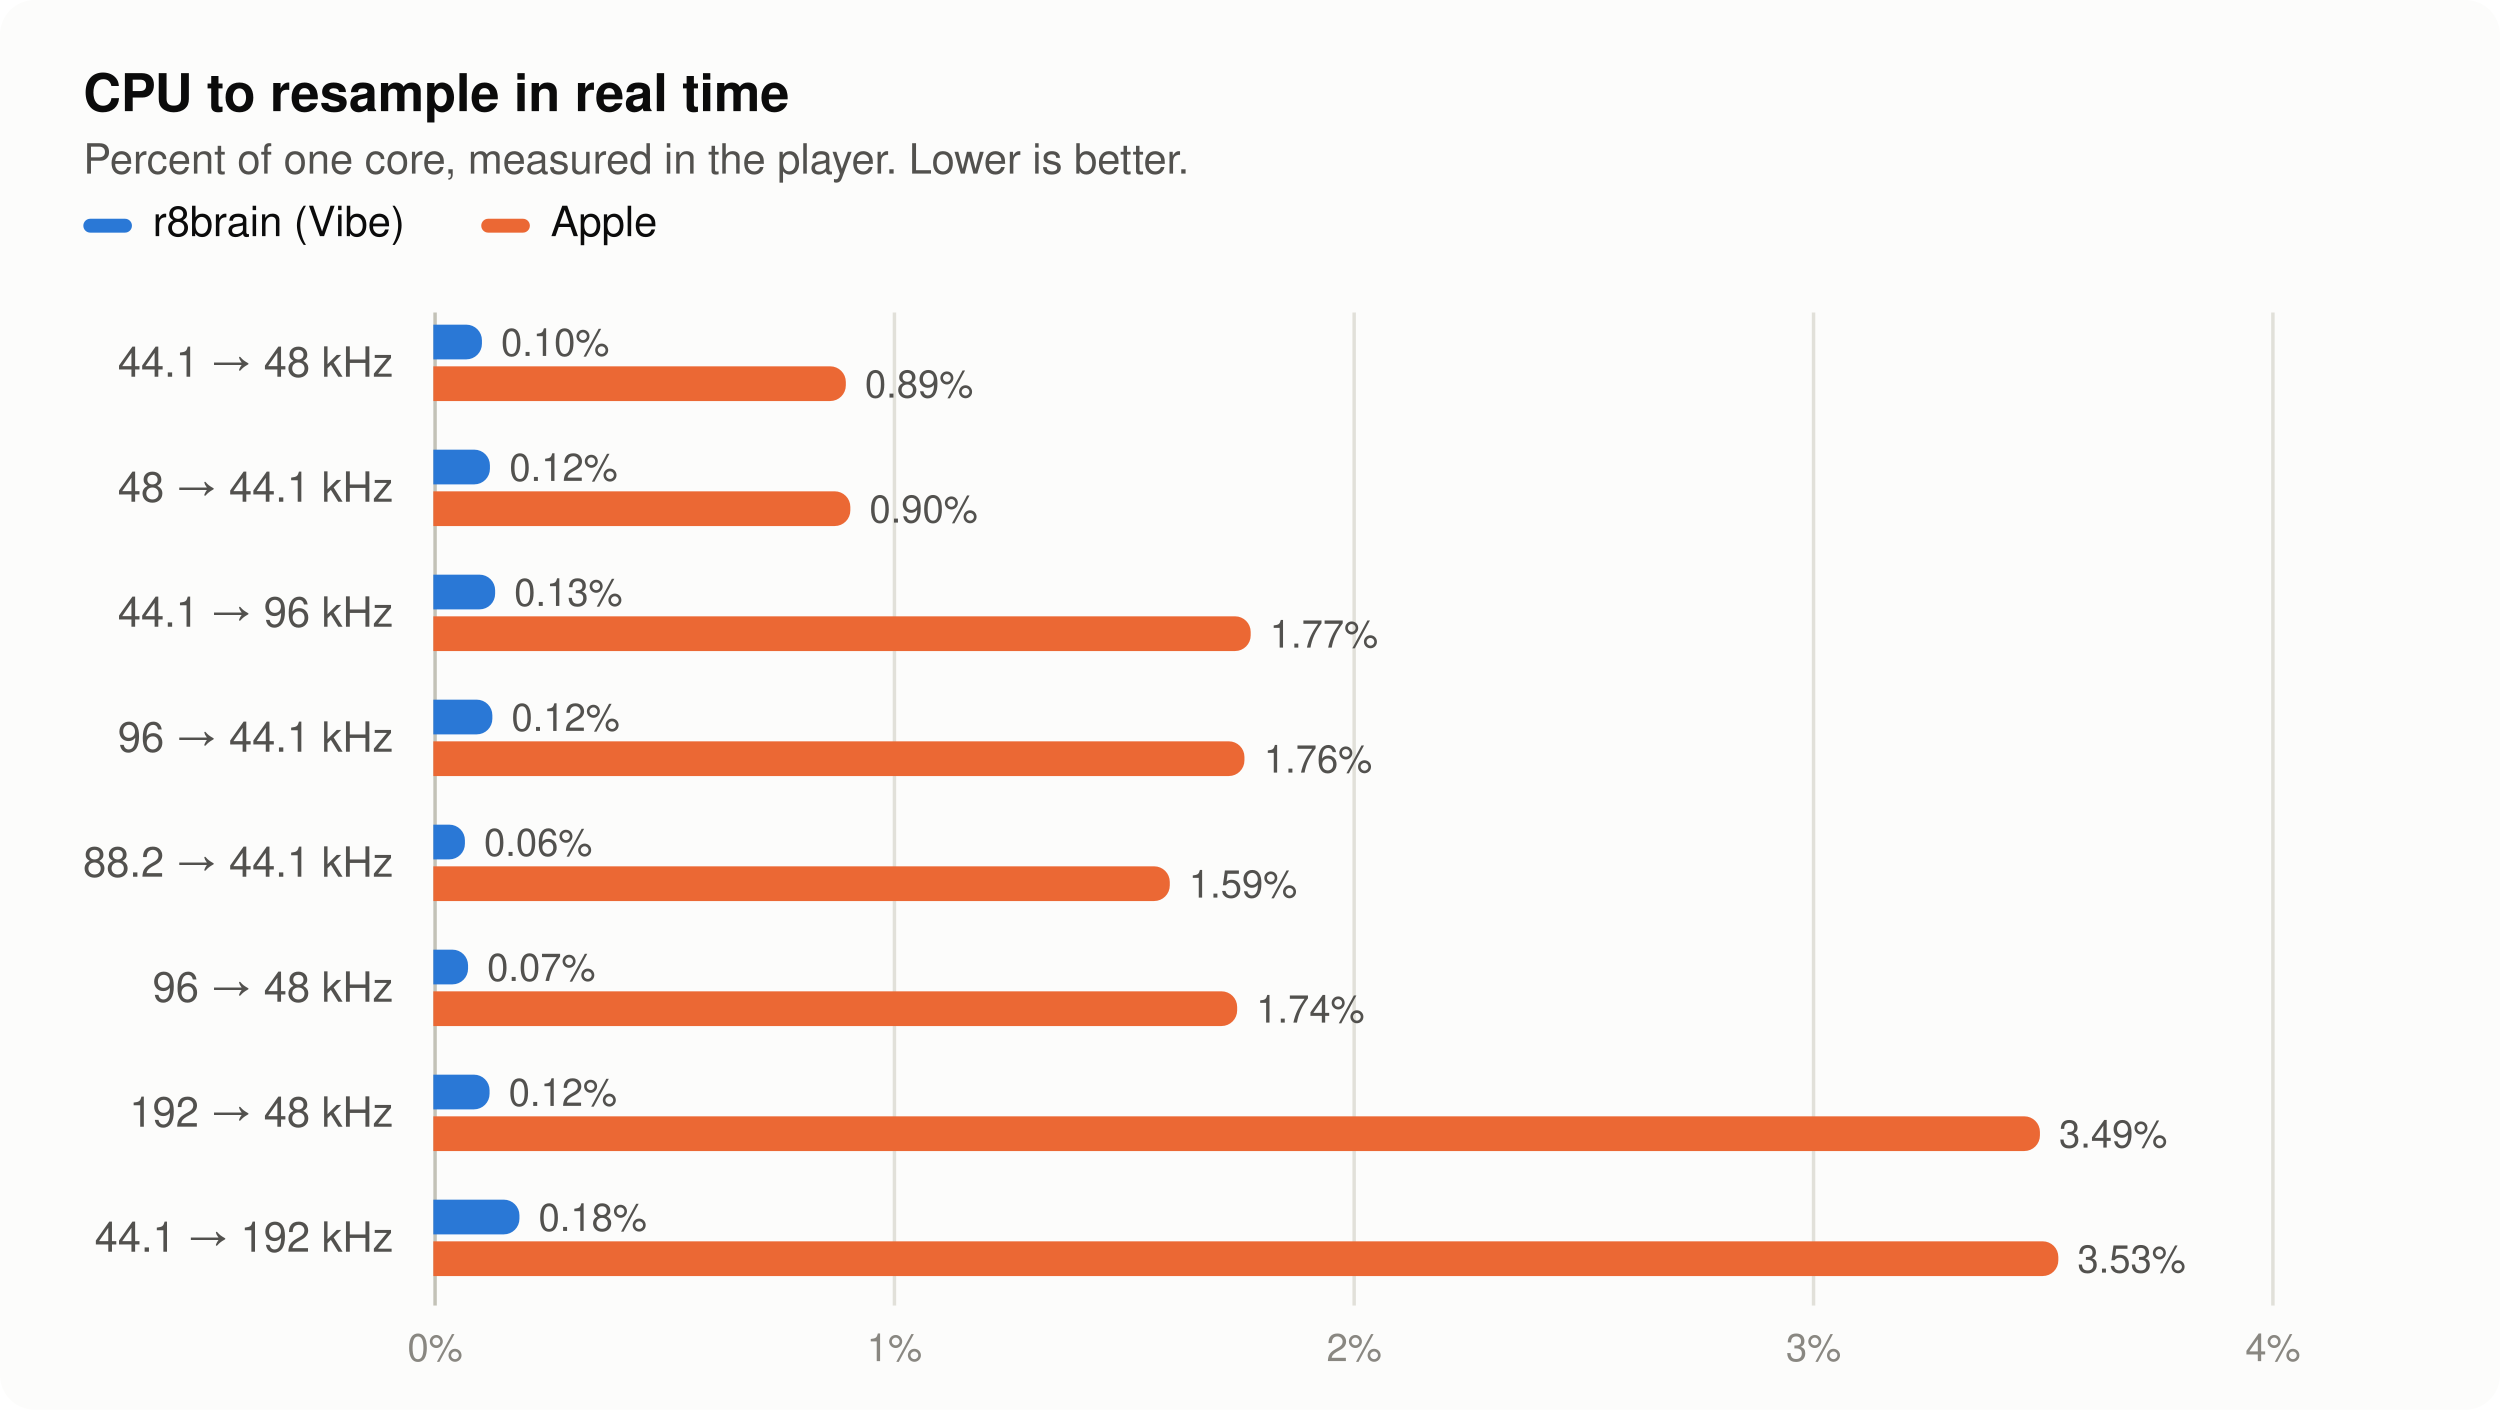
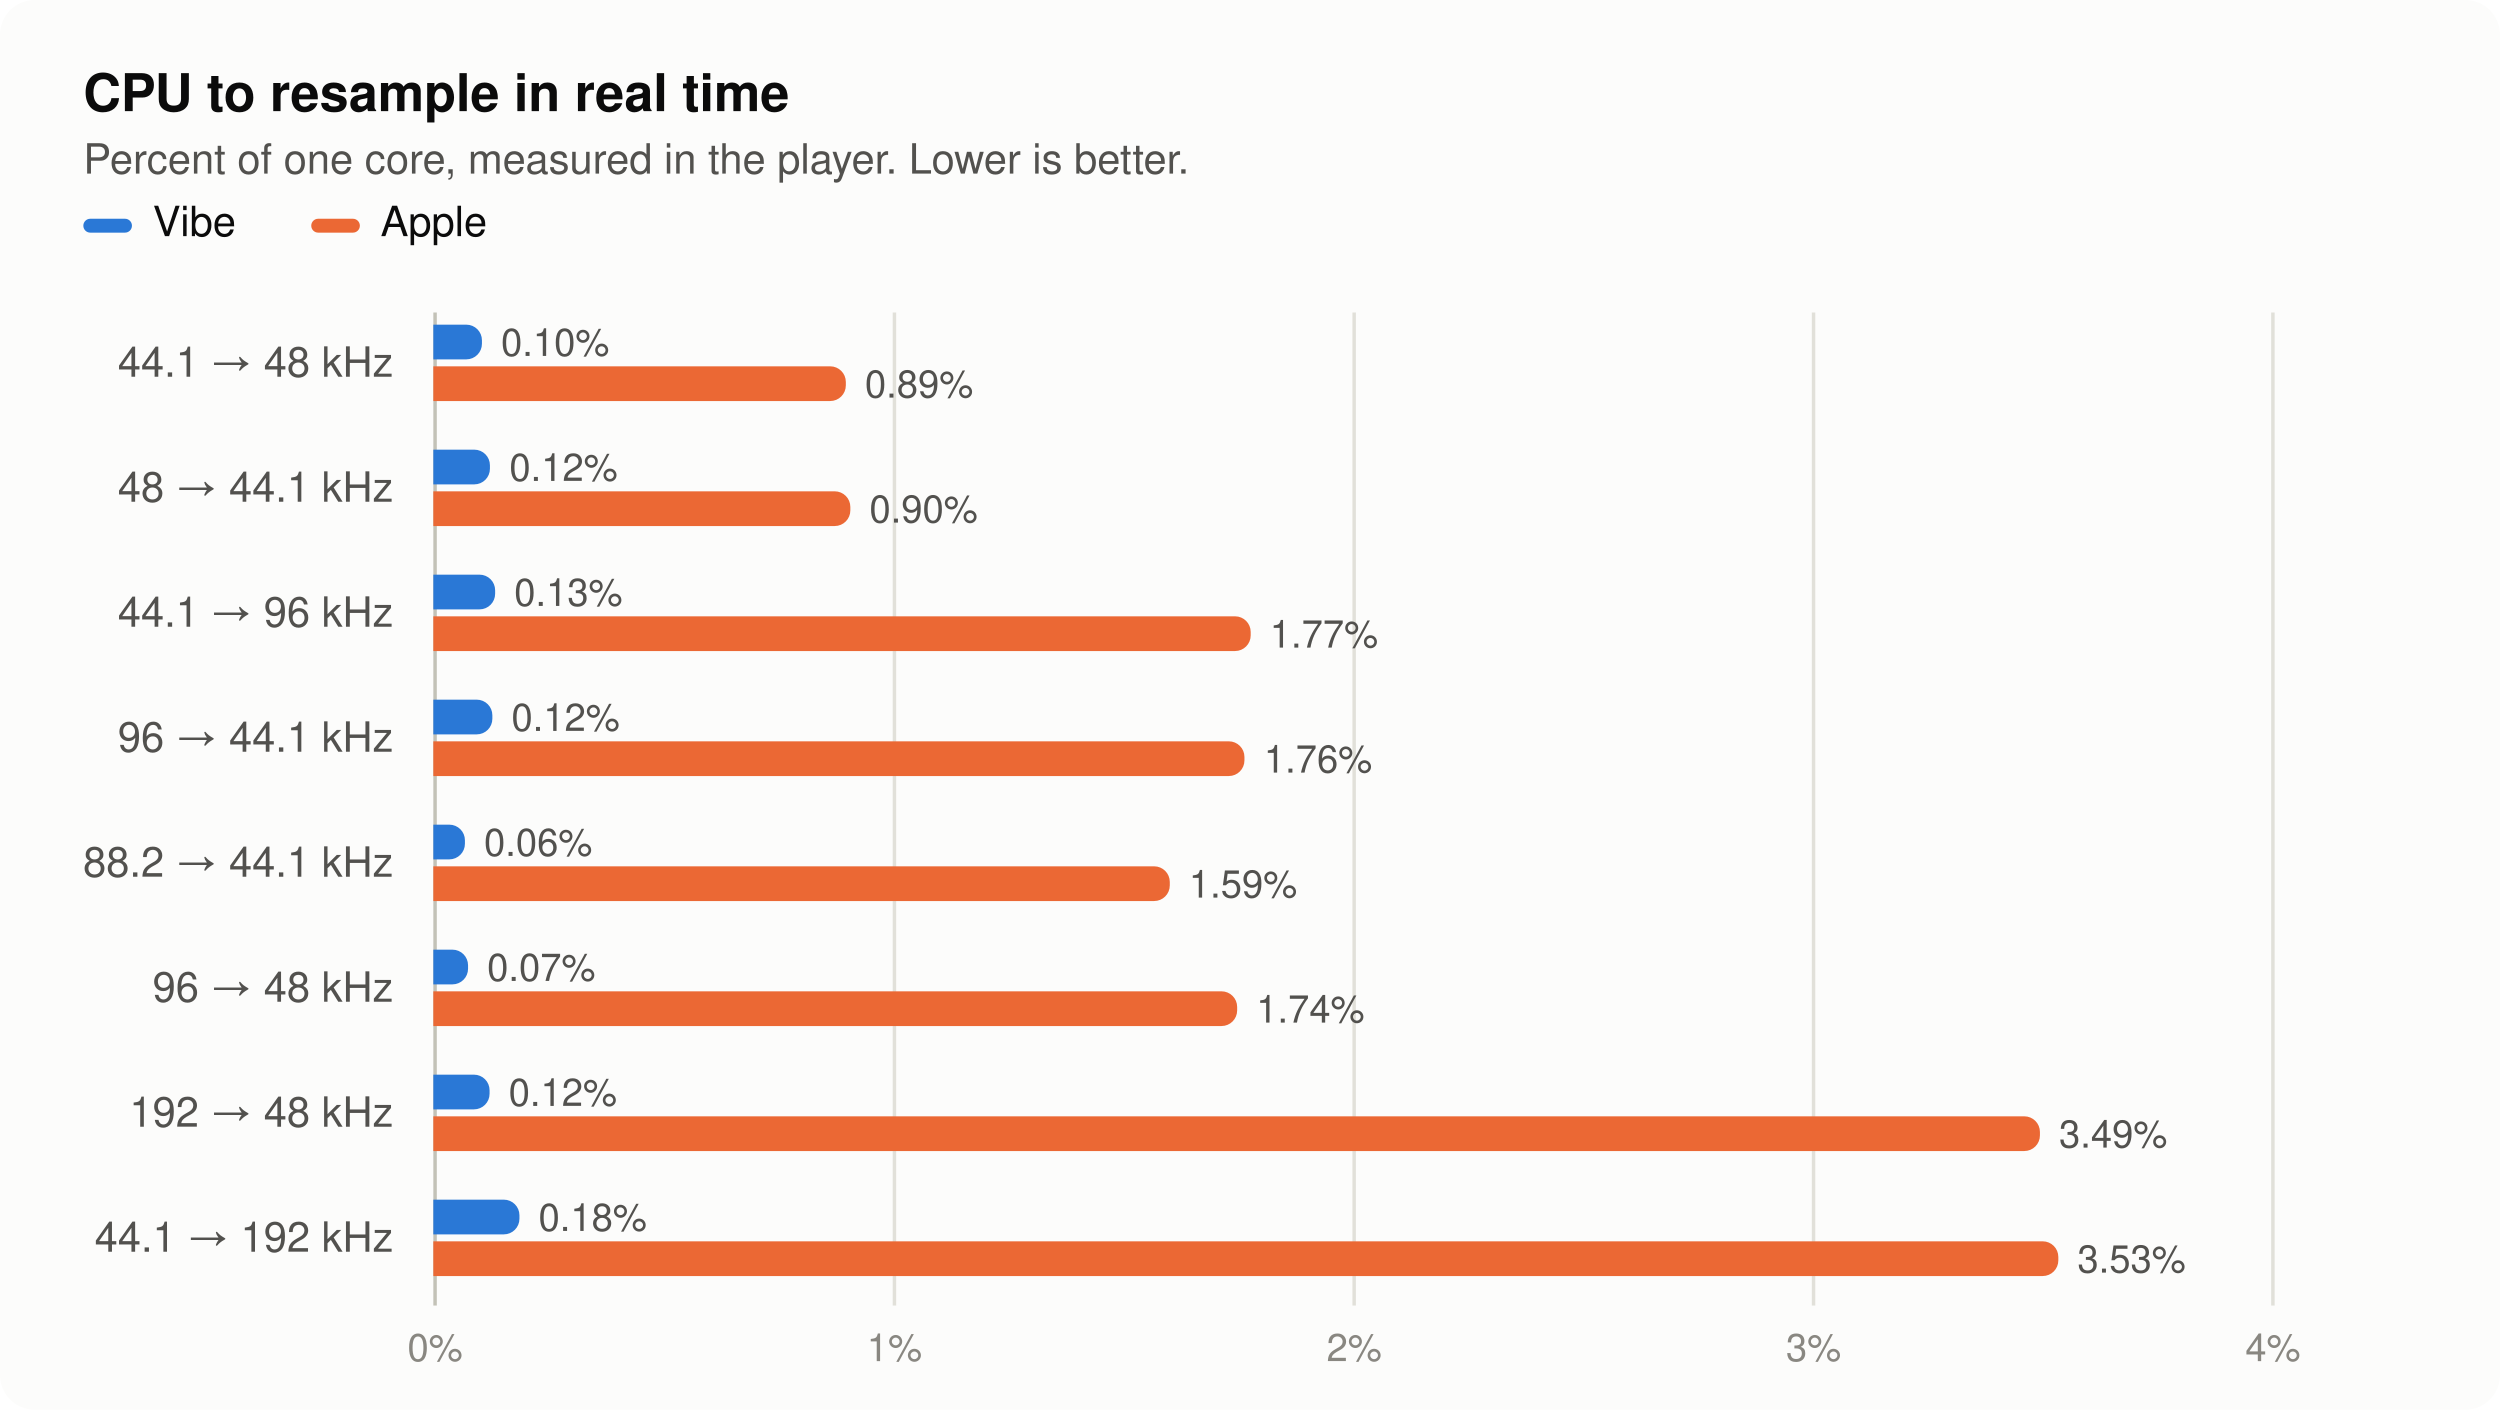
<svg xmlns="http://www.w3.org/2000/svg" viewBox="0 0 720 406" width="720" height="406" font-family="-apple-system,BlinkMacSystemFont,'Segoe UI',Helvetica,Arial,sans-serif" role="img" aria-label="CPU to resample in real time">
  <style>.bg{fill:#fcfcfb}.t{fill:#0b0b0b}.m{fill:#52514e}.q{fill:#898781}.box{fill:#f0efec}.g{stroke:#e1e0d9}.a{stroke:#c3c2b7}.k{stroke:#b9b8b2}.ring{stroke:#fcfcfb}.s0{fill:#2a78d6;stroke:#2a78d6}.s1{fill:#eb6834;stroke:#eb6834}@media (prefers-color-scheme:dark){.bg{fill:#1a1a19}.t{fill:#f0efec}.m{fill:#c3c2b7}.q{fill:#898781}.box{fill:#262624}.g{stroke:#2c2c2a}.a{stroke:#383835}.k{stroke:#55554f}.ring{stroke:#1a1a19}.s0{fill:#3987e5;stroke:#3987e5}.s1{fill:#d95926;stroke:#d95926}}text{font-variant-numeric:tabular-nums}.ln{fill:none;stroke-linejoin:round;stroke-linecap:round}rect.s0,rect.s1,rect.s2,rect.s3,rect.s4,rect.s5,rect.s6,rect.s7,rect.sg{stroke:none}</style>
  <rect class="bg" width="720" height="406" rx="10" />
  <text class="t" x="24.0" y="32.0" font-size="15" text-anchor="start" font-weight="600">CPU to resample in real time</text>
  <text class="m" x="24.0" y="50.0" font-size="12" text-anchor="start">Percent of one core, measured in the player. Lower is better.</text>
  <rect class="s0" x="24" y="63.0" width="14" height="4" rx="2" />
-   <text class="t" x="44.0" y="68.0" font-size="12" text-anchor="start">r8brain (Vibe)</text>
-   <rect class="s1" x="138.6" y="63.0" width="14" height="4" rx="2" />
-   <text class="t" x="158.6" y="68.0" font-size="12" text-anchor="start">Apple</text>
+   <text class="t" x="44.0" y="68.0" font-size="12" text-anchor="start">Vibe</text>
+   <rect class="s1" x="89.64" y="63.0" width="14" height="4" rx="2" />
+   <text class="t" x="109.6" y="68.0" font-size="12" text-anchor="start">Apple</text>
  <line class="a" x1="125.3" y1="90.0" x2="125.3" y2="376.0" stroke-width="1" />
  <text class="q" x="125.3" y="392.0" font-size="11" text-anchor="middle">0%</text>
  <line class="g" x1="257.6" y1="90.0" x2="257.6" y2="376.0" stroke-width="1" />
  <text class="q" x="257.6" y="392.0" font-size="11" text-anchor="middle">1%</text>
  <line class="g" x1="390.0" y1="90.0" x2="390.0" y2="376.0" stroke-width="1" />
  <text class="q" x="390.0" y="392.0" font-size="11" text-anchor="middle">2%</text>
  <line class="g" x1="522.3" y1="90.0" x2="522.3" y2="376.0" stroke-width="1" />
  <text class="q" x="522.3" y="392.0" font-size="11" text-anchor="middle">3%</text>
  <line class="g" x1="654.6" y1="90.0" x2="654.6" y2="376.0" stroke-width="1" />
  <text class="q" x="654.6" y="392.0" font-size="11" text-anchor="middle">4%</text>
  <text class="m" x="113.3" y="108.5" font-size="12" text-anchor="end">44.1 → 48 kHz</text>
  <path class="s0" d="M125.3,94.0 h9.0 a4,4 0 0 1 4,4 v1.0 a4,4 0 0 1 -4,4 h-9.0 z" />
  <text class="m" x="144.3" y="102.5" font-size="11" text-anchor="start">0.10%</text>
  <path class="s1" d="M125.3,106.0 h113.8 a4,4 0 0 1 4,4 v1.0 a4,4 0 0 1 -4,4 h-113.8 z" />
  <text class="m" x="249.1" y="114.5" font-size="11" text-anchor="start">0.89%</text>
  <text class="m" x="113.3" y="144.5" font-size="12" text-anchor="end">48 → 44.1 kHz</text>
  <path class="s0" d="M125.3,130.0 h11.3 a4,4 0 0 1 4,4 v1.0 a4,4 0 0 1 -4,4 h-11.3 z" />
  <text class="m" x="146.7" y="138.5" font-size="11" text-anchor="start">0.12%</text>
  <path class="s1" d="M125.3,142.0 h115.1 a4,4 0 0 1 4,4 v1.0 a4,4 0 0 1 -4,4 h-115.1 z" />
  <text class="m" x="250.4" y="150.5" font-size="11" text-anchor="start">0.90%</text>
  <text class="m" x="113.3" y="180.5" font-size="12" text-anchor="end">44.1 → 96 kHz</text>
  <path class="s0" d="M125.3,166.0 h12.8 a4,4 0 0 1 4,4 v1.0 a4,4 0 0 1 -4,4 h-12.8 z" />
  <text class="m" x="148.1" y="174.5" font-size="11" text-anchor="start">0.13%</text>
  <path class="s1" d="M125.3,178.0 h230.4 a4,4 0 0 1 4,4 v1.0 a4,4 0 0 1 -4,4 h-230.4 z" />
  <text class="m" x="365.7" y="186.5" font-size="11" text-anchor="start">1.77%</text>
  <text class="m" x="113.3" y="216.5" font-size="12" text-anchor="end">96 → 44.1 kHz</text>
  <path class="s0" d="M125.3,202.0 h12.0 a4,4 0 0 1 4,4 v1.0 a4,4 0 0 1 -4,4 h-12.0 z" />
  <text class="m" x="147.3" y="210.5" font-size="11" text-anchor="start">0.12%</text>
  <path class="s1" d="M125.3,214.0 h228.6 a4,4 0 0 1 4,4 v1.0 a4,4 0 0 1 -4,4 h-228.6 z" />
  <text class="m" x="364.0" y="222.5" font-size="11" text-anchor="start">1.76%</text>
  <text class="m" x="113.3" y="252.5" font-size="12" text-anchor="end">88.2 → 44.1 kHz</text>
  <path class="s0" d="M125.3,238.0 h4.1 a4,4 0 0 1 4,4 v1.0 a4,4 0 0 1 -4,4 h-4.1 z" />
  <text class="m" x="139.4" y="246.5" font-size="11" text-anchor="start">0.06%</text>
  <path class="s1" d="M125.3,250.0 h207.1 a4,4 0 0 1 4,4 v1.0 a4,4 0 0 1 -4,4 h-207.1 z" />
  <text class="m" x="342.4" y="258.5" font-size="11" text-anchor="start">1.59%</text>
  <text class="m" x="113.3" y="288.5" font-size="12" text-anchor="end">96 → 48 kHz</text>
  <path class="s0" d="M125.3,274.0 h5.0 a4,4 0 0 1 4,4 v1.0 a4,4 0 0 1 -4,4 h-5.0 z" />
  <text class="m" x="140.3" y="282.5" font-size="11" text-anchor="start">0.07%</text>
  <path class="s1" d="M125.3,286.0 h226.5 a4,4 0 0 1 4,4 v1.0 a4,4 0 0 1 -4,4 h-226.5 z" />
  <text class="m" x="361.8" y="294.5" font-size="11" text-anchor="start">1.74%</text>
  <text class="m" x="113.3" y="324.5" font-size="12" text-anchor="end">192 → 48 kHz</text>
  <path class="s0" d="M125.3,310.0 h11.2 a4,4 0 0 1 4,4 v1.0 a4,4 0 0 1 -4,4 h-11.2 z" />
  <text class="m" x="146.5" y="318.5" font-size="11" text-anchor="start">0.12%</text>
  <path class="s1" d="M125.3,322.0 h457.7 a4,4 0 0 1 4,4 v1.0 a4,4 0 0 1 -4,4 h-457.7 z" />
  <text class="m" x="593.0" y="330.5" font-size="11" text-anchor="start">3.49%</text>
  <text class="m" x="113.3" y="360.5" font-size="12" text-anchor="end">44.1 → 192 kHz</text>
  <path class="s0" d="M125.3,346.0 h19.8 a4,4 0 0 1 4,4 v1.0 a4,4 0 0 1 -4,4 h-19.8 z" />
  <text class="m" x="155.1" y="354.5" font-size="11" text-anchor="start">0.18%</text>
  <path class="s1" d="M125.3,358.0 h463.0 a4,4 0 0 1 4,4 v1.0 a4,4 0 0 1 -4,4 h-463.0 z" />
  <text class="m" x="598.3" y="366.5" font-size="11" text-anchor="start">3.53%</text>
</svg>
